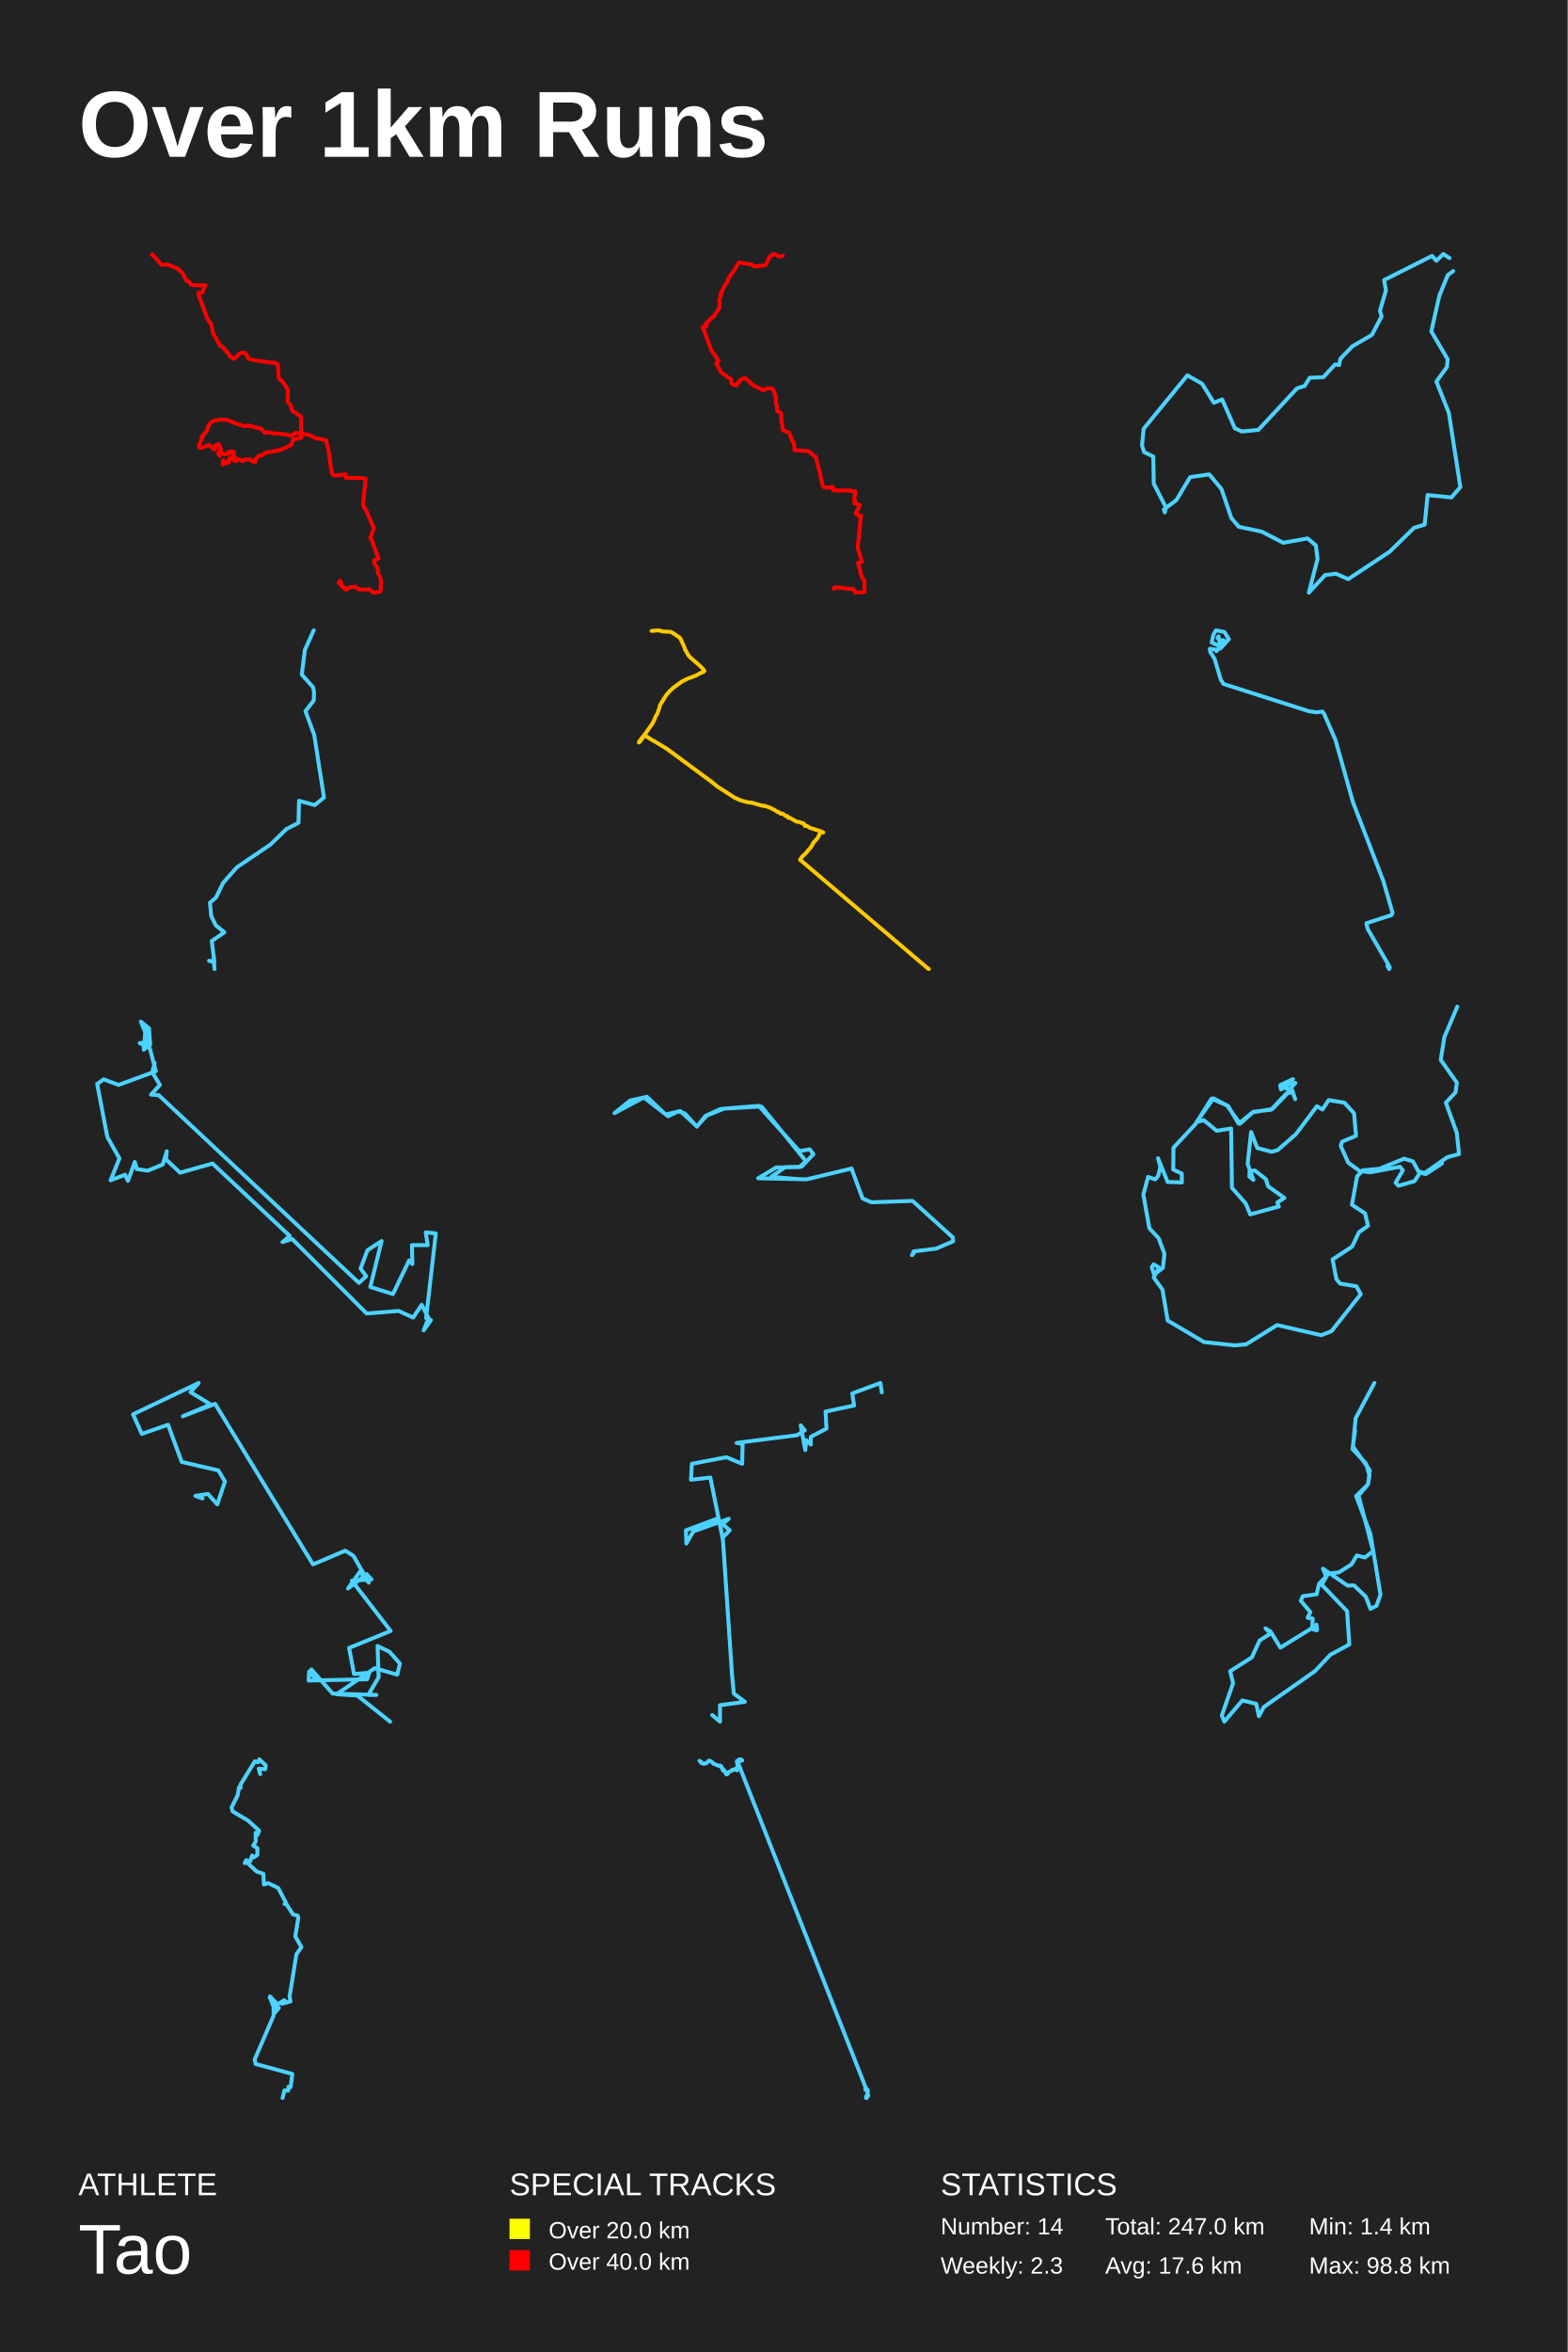
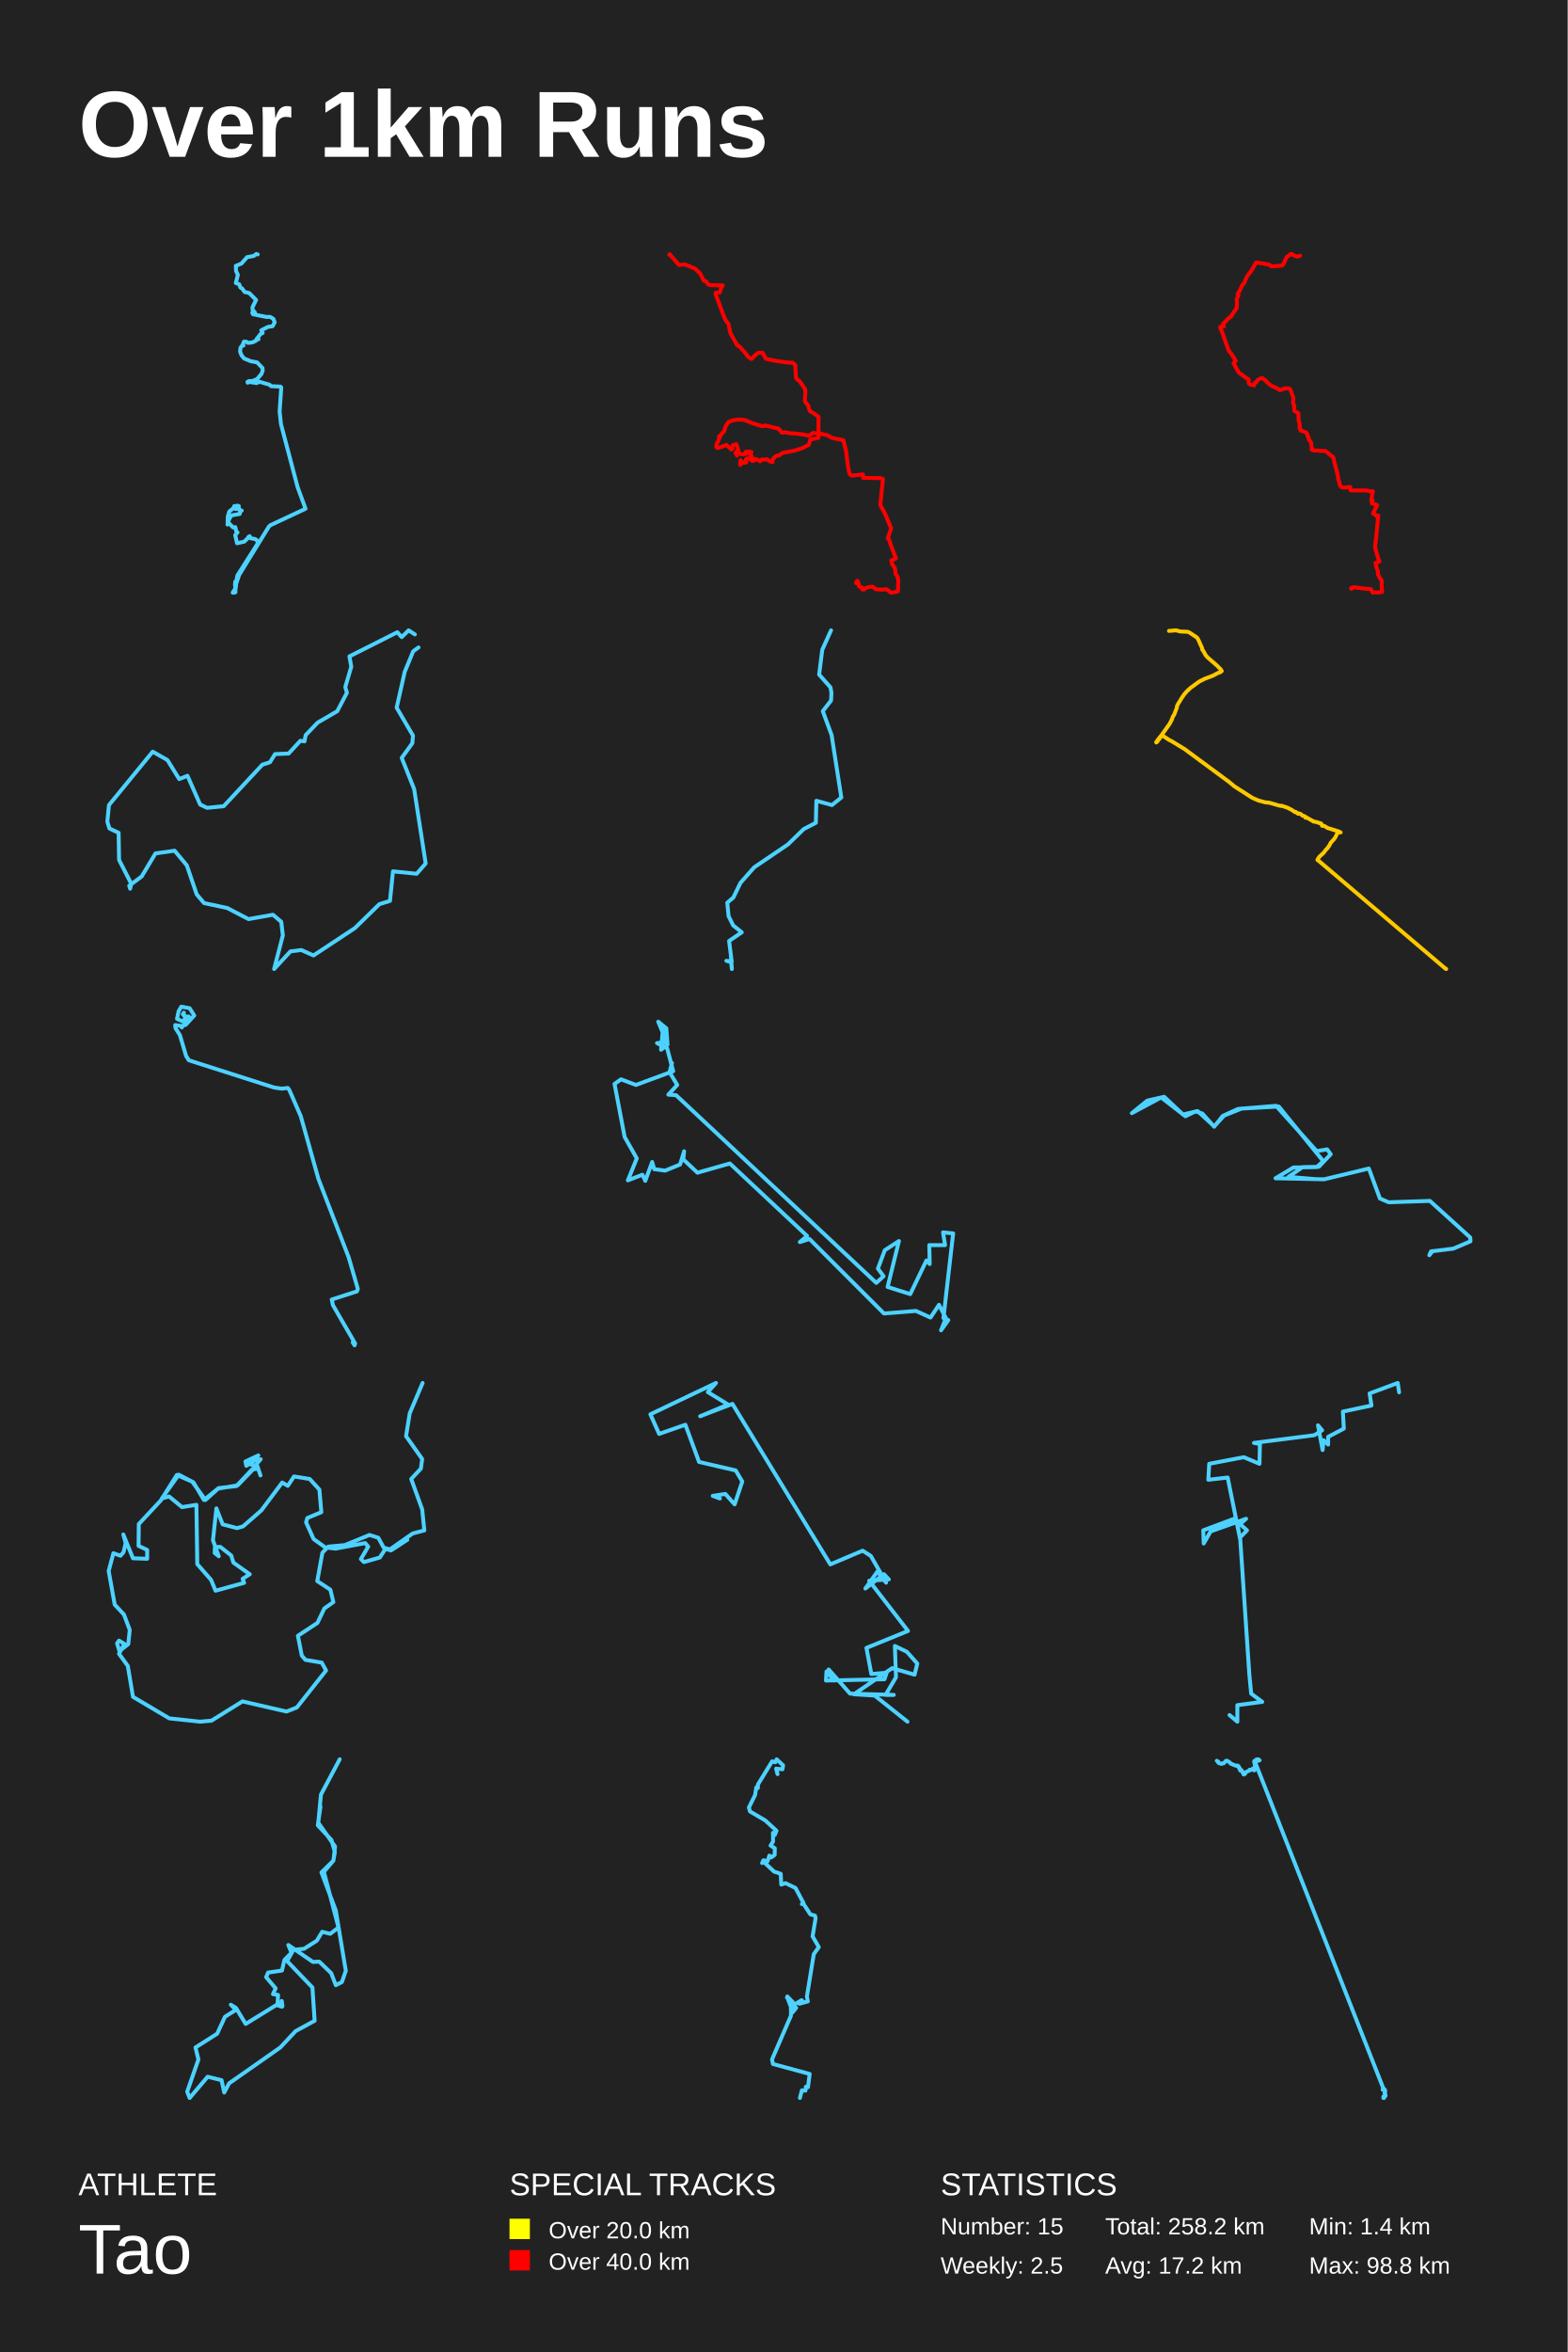
<svg xmlns="http://www.w3.org/2000/svg" baseProfile="full" height="300mm" version="1.1" viewBox="0,0,200,300" width="200mm">
  <defs />
  <rect fill="#222222" height="300" width="200" x="0" y="0" />
  <text fill="#FFFFFF" style="font-size:12px; font-family:Arial; font-weight:bold;" x="10" y="20">Over 1km Runs</text>
  <text fill="#FFFFFF" style="font-size:4px; font-family:Arial" x="10" y="280">ATHLETE</text>
  <text fill="#FFFFFF" style="font-size:9px; font-family:Arial" x="10" y="290">Tao</text>
  <text fill="#FFFFFF" style="font-size:4px; font-family:Arial" x="65" y="280">SPECIAL TRACKS</text>
  <rect fill="yellow" height="2.6" width="2.6" x="65" y="283" />
  <text fill="#FFFFFF" style="font-size:3px; font-family:Arial" x="70" y="285.5">Over 20.0 km</text>
  <rect fill="red" height="2.6" width="2.6" x="65" y="287" />
  <text fill="#FFFFFF" style="font-size:3px; font-family:Arial" x="70" y="289.5">Over 40.0 km</text>
  <text fill="#FFFFFF" style="font-size:4px; font-family:Arial" x="120" y="280">STATISTICS</text>
-   <text fill="#FFFFFF" style="font-size:3px; font-family:Arial" x="120" y="285">Number: 14</text>
-   <text fill="#FFFFFF" style="font-size:3px; font-family:Arial" x="120" y="290">Weekly: 2.3</text>
-   <text fill="#FFFFFF" style="font-size:3px; font-family:Arial" x="141" y="285">Total: 247.0 km</text>
-   <text fill="#FFFFFF" style="font-size:3px; font-family:Arial" x="141" y="290">Avg: 17.6 km</text>
+   <text fill="#FFFFFF" style="font-size:3px; font-family:Arial" x="120" y="285">Number: 15</text>
+   <text fill="#FFFFFF" style="font-size:3px; font-family:Arial" x="120" y="290">Weekly: 2.5</text>
+   <text fill="#FFFFFF" style="font-size:3px; font-family:Arial" x="141" y="285">Total: 258.2 km</text>
+   <text fill="#FFFFFF" style="font-size:3px; font-family:Arial" x="141" y="290">Avg: 17.2 km</text>
  <text fill="#FFFFFF" style="font-size:3px; font-family:Arial" x="167" y="285">Min: 1.4 km</text>
  <text fill="#FFFFFF" style="font-size:3px; font-family:Arial" x="167" y="290">Max: 98.8 km</text>
-   <polyline fill="none" points="43.383,74.395 43.372,74.42 43.302,74.407 43.266,74.399 43.213,74.354 43.205,74.341 43.276,74.221 43.354,74.082 43.329,74.147 43.438,74.125 43.419,74.226 43.48,74.319 43.554,74.447 43.59,74.804 43.732,74.843 43.929,74.917 43.926,75.047 44.085,75.189 44.053,75.199 44.086,75.183 44.191,75.131 44.255,75.189 44.189,75.119 44.78,74.89 45.347,74.839 45.713,75.148 46.325,75.211 47.1,75.164 47.65,75.588 47.781,75.6 48.544,75.433 48.571,75.059 48.578,74.554 48.603,73.993 48.488,73.517 48.237,73.181 48.219,72.748 48.127,72.376 47.82,71.981 47.711,71.464 48.201,71.278 48.295,71.211 47.637,69.497 47.386,68.728 47.252,68.67 47.687,67.371 47.051,65.867 46.804,65.318 46.304,64.412 46.643,61.111 46.339,60.986 44.118,60.951 44.082,60.512 42.685,60.666 42.401,60.493 42.2,59.603 41.924,57.476 41.593,56.157 40.109,55.835 39.562,55.516 38.868,55.361 37.751,55.215 37.16,55.583 36.628,55.444 35.309,55.284 34.856,55.28 34.166,55.129 33.76,55.193 33.313,54.671 32.597,54.505 31.632,54.264 31.451,54.358 31.285,54.33 31.18,54.358 30.466,54.123 29.954,53.969 29.715,53.866 28.929,53.551 28.088,53.519 27.408,53.633 26.936,53.833 26.567,54.372 26.394,54.971 25.977,55.431 25.849,55.728 25.786,55.674 25.712,55.687 25.84,55.746 25.39,56.76 25.396,57.013 25.523,57.143 26.038,57.006 26.665,56.743 27.308,57.338 27.441,57.247 27.452,56.822 27.915,56.657 28.076,57.004 28.099,57.243 28.195,57.34 28.065,57.499 27.965,57.572 27.83,57.805 28.06,57.909 28.02,58.117 28.017,58.119 28.061,57.908 27.828,57.825 27.96,57.572 28.117,57.638 28.374,57.812 28.542,57.939 28.77,57.953 29.225,57.876 29.266,57.797 29.044,57.781 29.478,57.732 29.473,57.681 29.172,57.667 29.148,57.628 29.5,57.607 29.584,57.595 29.662,57.607 29.707,57.727 29.772,57.662 29.865,57.659 29.783,57.789 29.753,57.983 30.06,58.516 29.933,58.768 29.696,58.582 29.51,58.419 29.179,58.56 29.144,58.709 29.21,58.978 29.082,59 29.066,58.937 29.058,58.982 28.984,58.935 28.869,58.933 28.43,59.287 28.416,59.255 28.423,59.2 28.435,58.969 28.438,58.972 28.489,58.822 28.456,58.748 28.503,58.706 28.443,58.767 28.492,58.815 28.453,59.034 28.415,59.163 28.43,59.289 28.798,58.991 28.976,58.93 29.004,59.018 29.035,59.027 29.041,59.012 29.035,59.019 29.166,59.001 29.203,58.844 29.187,58.55 29.559,58.407 29.69,58.578 30.012,58.799 30.26,58.732 30.352,58.551 30.656,58.644 30.959,58.846 31.113,58.644 31.424,58.62 31.861,58.583 32.199,58.849 32.558,58.938 32.493,58.904 32.512,58.767 32.588,58.64 32.63,58.529 33.005,58.158 33.439,58.064 33.845,57.754 35.372,57.479 36.33,57.17 37.183,56.738 37.388,56.058 38.427,55.838 38.42,54.046 38.419,53.579 38.434,53.176 37.909,52.793 37.301,52.408 37.213,52.126 37.102,51.697 36.719,51.257 36.686,51.009 36.744,50.061 36.729,49.69 36.237,48.932 35.931,48.553 35.631,48.353 35.538,48.021 35.457,46.544 35.114,46.268 34.375,46.228 32.678,45.981 31.703,45.762 31.474,45.326 31.277,44.998 30.762,44.991 30.361,45.287 29.879,45.793 29.416,45.505 29.143,45.11 28.357,44.212 28.076,44.076 27.191,42.524 26.936,41.299 26.699,41.032 26.457,40.64 25.292,37.511 25.315,37.336 25.822,37.31 26.042,36.622 26.215,36.4 24.704,36.372 24.363,36.298 24.08,35.877 23.8,35.819 23.334,34.904 22.683,34.266 21.365,33.724 20.609,33.791 19.431,32.42 19.427,32.487 19.414,32.48 19.415,32.474 19.42,32.493 19.384,32.497" stroke="red" stroke-linecap="round" stroke-linejoin="round" stroke-width="0.5" />
-   <polyline fill="none" points="99.864,32.613 99.525,32.73 99.456,32.74 99.059,32.566 98.801,32.4 98.615,32.417 98.529,32.547 98.332,32.644 98.213,32.754 98.077,32.921 97.778,33.621 97.703,33.751 97.638,33.787 97.571,33.866 97.038,33.909 96.782,33.947 96.162,33.969 95.923,33.75 94.262,33.471 93.635,34.546 93.234,35.054 93.054,35.347 92.983,35.481 92.72,36.122 92.465,36.391 92.296,36.793 92.01,37.312 91.888,37.491 92.009,37.689 91.871,37.938 91.761,38.183 91.81,38.508 91.781,39.234 91.767,39.286 91.282,39.995 91.112,40.32 90.987,40.39 90.62,40.694 90.356,41.018 90.037,41.284 90.145,41.58 90.13,41.64 89.786,41.682 89.691,41.663 89.67,41.807 89.968,42.507 90.693,44.564 90.883,44.912 91.102,45.133 91.282,45.442 91.466,45.7 91.541,45.891 91.659,46.009 91.368,46.347 91.566,46.672 91.654,46.854 91.953,47.367 92.17,47.648 92.238,47.692 92.374,47.739 92.659,47.979 92.877,48.137 93.286,48.385 93.309,48.872 93.393,48.985 93.568,49.078 93.816,49.099 93.975,49.165 94.081,48.828 94.104,48.803 94.193,48.811 94.233,48.782 94.282,48.728 94.37,48.569 94.469,48.457 94.755,48.295 94.928,48.242 95.057,48.231 95.09,48.269 95.403,48.482 95.756,48.862 96.187,49.205 96.834,49.482 97.313,49.77 97.958,49.523 98.037,49.536 98.261,49.523 98.459,49.559 98.581,49.654 98.687,49.849 98.781,50.092 98.814,50.25 99.013,50.751 98.989,50.991 98.994,51.188 98.96,51.363 98.978,51.486 99.057,51.596 99.123,51.869 99.112,52.387 99.644,52.71 99.679,53.643 99.775,54 99.8,54.183 99.792,54.297 99.851,54.45 99.841,54.492 99.801,54.515 99.793,54.587 99.813,54.655 99.893,54.762 99.933,54.906 100.608,55.141 100.681,55.216 100.787,55.424 100.79,55.595 100.902,55.713 100.956,55.828 100.979,55.894 100.975,55.933 100.956,55.95 100.975,56.058 101.278,56.47 101.285,56.68 101.369,57.194 101.332,57.358 101.506,57.431 101.668,57.459 101.997,57.46 102.65,57.518 103.023,57.524 103.033,57.504 103.072,57.504 104.057,58.297 104.095,58.306 104.245,59.013 104.671,60.608 104.717,61.035 104.893,61.609 104.933,61.906 104.997,62.004 105.116,62.122 105.169,62.148 105.315,62.178 105.416,62.178 105.478,62.207 106.254,62.114 106.276,62.167 106.278,62.482 106.308,62.537 106.378,62.559 108.261,62.555 108.42,62.574 108.597,62.619 108.672,62.608 108.815,62.662 108.914,62.679 109.142,62.658 108.939,63.779 108.99,63.81 109.12,63.818 109.002,64.173 109.011,64.212 109.38,64.299 109.522,64.371 109.624,64.39 109.696,64.423 109.161,65.495 109.174,65.51 109.377,65.522 109.4,65.635 109.441,65.653 109.51,65.732 109.517,65.77 109.575,65.79 109.595,65.837 109.832,65.752 109.562,68.642 109.438,69.578 109.427,69.763 109.471,70.038 109.793,71.127 109.855,71.304 109.991,71.589 109.964,71.63 109.484,71.814 109.611,72.381 109.777,72.841 109.791,73.226 110.033,73.746 110.105,73.859 110.239,73.984 110.284,74.092 110.264,74.785 110.33,75.481 109.814,75.574 109.377,75.548 109.139,75.6 108.878,75.13 108.665,75.131 108.372,75.094 108.255,75.127 108.136,75.07 107.8,75.061 107.544,75.001 107.264,74.982 106.87,74.905 106.476,74.949 106.353,75.066 106.391,75.093 106.407,75.074 106.422,75.078 106.407,75.073 106.427,75.08 106.43,75.111" stroke="red" stroke-linecap="round" stroke-linejoin="round" stroke-width="0.5" />
-   <polyline fill="none" points="184.925,32.919 184.132,32.4 183.25,33.265 182.692,32.642 176.579,35.723 176.815,37.039 176.05,39.635 176.256,40.362 175.022,42.716 172.524,44.17 170.996,45.762 170.849,46.558 170.32,46.489 168.821,48.116 167.087,48.185 166.441,49.224 165.471,49.535 160.534,54.832 158.418,55.039 157.536,54.624 155.92,50.955 154.862,51.37 153.363,48.947 151.483,47.874 145.899,54.693 145.693,56.805 145.958,57.67 147.133,58.224 147.192,61.685 148.75,64.731 148.603,65.354 148.485,64.974 150.072,63.797 151.835,60.855 154.274,60.508 155.832,62.378 157.096,66.081 158.036,67.189 160.975,67.812 163.708,69.231 166.823,68.677 167.881,69.577 168.086,71.308 166.97,75.6 169.056,73.35 170.437,73.177 171.995,73.869 177.285,70.373 180.4,67.327 181.752,66.912 182.134,63.139 185.16,63.451 186.307,62.135 184.837,52.651 183.25,48.67 184.602,46.801 184.69,45.831 182.604,42.266 183.632,37.696 184.72,35.066 185.396,34.581" stroke="#4dd2ff" stroke-linecap="round" stroke-linejoin="round" stroke-width="0.5" />
-   <polyline fill="none" points="27.228,121.672 27.369,123.6 27.275,122.718 26.667,122.553 27.345,122.636 27.018,120.019 28.632,118.917 27.533,118.035 26.948,116.85 26.784,115.142 27.556,114.481 28.468,112.608 30.222,110.624 34.526,107.704 36.538,105.748 38.082,104.949 38.152,102.139 40.14,102.69 41.333,101.725 40.093,93.763 38.97,90.705 40.023,89.355 40.07,88.363 39.953,87.674 38.503,86.048 38.9,82.88 40.023,80.4" stroke="#4dd2ff" stroke-linecap="round" stroke-linejoin="round" stroke-width="0.5" />
-   <polyline fill="none" points="83.134,80.474 84.02,80.4 84.582,80.548 85.537,80.587 85.785,80.703 86.707,81.322 86.869,81.578 87.364,82.676 87.38,82.867 87.491,82.99 87.822,83.584 88.1,83.893 89.256,84.893 89.759,85.404 89.867,85.593 89.671,85.75 89.454,85.803 88.744,86.182 87.693,86.579 87.002,86.928 85.881,87.739 85.349,88.247 85.053,88.6 84.768,89.014 84.233,89.889 84.147,90.097 84.145,90.245 83.795,91.164 83.648,91.374 83.462,91.857 83.204,92.344 82.2,93.752 81.813,94.226 81.5,94.669 81.513,94.706 81.607,94.641 82.189,93.854 82.277,93.824 82.355,93.856 83.183,94.397 83.462,94.528 85.124,95.546 90.8,99.734 91.485,100.302 93.763,101.765 94.547,102.107 95.43,102.34 95.939,102.391 97.213,102.758 97.475,102.804 97.5,102.769 98.234,103.018 98.792,103.3 99.238,103.602 99.275,103.549 99.304,103.561 99.621,103.803 99.696,103.775 99.702,103.745 100.007,103.87 100.165,104.043 100.373,104.08 100.502,104.152 100.553,104.214 100.527,104.184 100.537,104.302 100.619,104.258 100.682,104.276 101.478,104.715 101.553,104.786 101.555,104.756 101.748,104.823 101.94,104.844 102.195,104.927 102.175,104.943 102.488,105.01 102.574,105.077 102.633,105.289 102.69,105.345 102.926,105.333 103.355,105.603 104.774,106.049 105.034,106.176 104.94,106.182 104.775,106.139 104.785,106.116 104.646,106.203 104.378,106.762 104.204,107.02 103.758,107.509 103.576,107.888 103.451,108.024 103.39,108.151 103.171,108.365 102.856,108.781 102.32,109.279 102.079,109.632 102.077,109.697 102.108,109.692 118.381,123.529 118.404,123.519 118.383,123.549 118.424,123.563 118.416,123.529 118.5,123.6" stroke="#ffc900" stroke-linecap="round" stroke-linejoin="round" stroke-width="0.5" />
-   <polyline fill="none" points="156.341,81.987 156.014,81.934 155.841,82.105 155.459,82.105 155.695,81.977 155.732,81.762 155.404,81.344 155.459,81.161 155.322,81.365 155.586,81.687 156.087,81.655 155.95,82.212 155.34,82.298 154.585,81.955 154.785,80.99 155.131,80.4 156.196,80.604 156.778,81.526 155.695,82.716 155.149,82.877 155.204,83.06 155.004,82.845 154.349,82.749 154.394,83.145 154.949,84.025 155.741,86.684 156.096,87.242 166.978,90.717 167.952,90.856 168.716,90.77 168.916,91.038 170.372,94.373 172.62,102.362 176.487,112.386 177.651,116.407 177.533,116.718 174.321,117.757 174.476,118.476 177.306,123.364 177.233,123.6 176.996,123.214" stroke="#4dd2ff" stroke-linecap="round" stroke-linejoin="round" stroke-width="0.5" />
-   <polyline fill="none" points="19.729,135.588 19.419,136.759 20.4,138.386 19.265,139.622 20.245,139.687 45.794,163.632 46.723,162.786 46.0,161.81 46.877,159.468 48.684,158.297 47.239,164.153 50.129,165.063 52.194,160.769 52.606,161.225 52.555,158.817 54.568,158.817 54.31,157.19 55.6,157.321 54.361,168.122 54.981,168.382 54.052,169.683 54.671,168.122 53.794,166.43 52.71,168.056 50.852,167.211 46.774,167.536 37.277,158.036 36.039,158.427 36.968,157.646 27.11,148.406 22.981,149.577 21.174,147.886 21.277,146.845 20.761,148.536 18.852,149.317 17.458,149.122 17.2,148.211 16.323,150.619 15.961,149.838 14.103,150.553 15.239,147.756 13.69,145.023 12.4,138.255 13.226,137.67 15.135,138.386 19.884,136.629 19.11,133.701 17.819,133.05 19.058,132.92 17.974,130.317 19.006,131.163 19.161,133.245 18.335,133.896 18.594,130.968" stroke="#4dd2ff" stroke-linecap="round" stroke-linejoin="round" stroke-width="0.5" />
-   <polyline fill="none" points="101.586,150.378 98.379,150.111 100.176,148.867 102.255,148.823 103.77,147.224 103.312,146.602 101.973,146.824 96.793,141.049 91.931,141.448 89.993,142.337 88.9,143.714 87.385,142.026 86.504,141.759 85.236,142.381 82.135,139.982 78.4,141.982 80.373,140.382 82.523,139.894 84.919,142.159 86.786,141.715 88.9,143.67 90.169,142.293 92.389,141.404 97.146,141.137 102.819,148.112 101.973,148.867 99.013,148.912 96.723,150.289 102.925,150.422 108.633,149.045 110.042,152.865 111.17,153.354 116.42,153.176 121.565,157.841 121.6,158.33 119.415,159.262 116.561,159.618 116.35,160.106 116.773,159.573" stroke="#4dd2ff" stroke-linecap="round" stroke-linejoin="round" stroke-width="0.5" />
-   <polyline fill="none" points="183.968,148.401 181.883,149.758 181.17,149.565 180.456,150.663 178.426,151.245 178.042,150.857 178.975,149.274 178.591,148.821 174.805,149.532 173.489,149.371 172.007,148.304 171.047,146.172 171.212,145.623 172.995,144.879 172.748,142.004 171.514,140.647 169.511,140.323 168.716,141.519 168.002,141.099 165.342,144.653 163.01,146.689 162.242,146.915 160.404,146.43 159.608,144.395 159.17,148.466 159.91,150.502 159.389,150.082 159.416,149.338 160.102,149.306 161.501,150.405 161.776,151.309 163.86,152.796 162.955,153.377 163.147,153.894 159.499,154.896 158.923,153.507 157.167,151.503 157.057,143.942 155.219,144.233 153.574,142.876 152.641,143.135 154.808,140.097 156.673,141.067 158.017,143.328 159.883,141.81 162.16,141.551 164.135,139.451 164.93,139.322 165.232,140.194 164.738,138.708 165.259,138.126 164.299,138.255 164.162,138.837 163.723,138.32 164.958,137.642 163.312,138.417 163.421,138.966 163.86,138.708 164.601,139.096 162.324,141.454 159.828,141.874 158.209,143.328 156.536,141.002 154.561,140.13 152.504,143.393 149.706,146.398 149.678,149.177 150.776,149.694 150.776,150.825 148.965,150.76 147.731,147.723 148.032,148.821 147.758,149.985 147.374,150.437 146.469,150.114 145.865,152.376 146.633,156.673 147.813,157.933 148.554,159.904 148.362,161.713 147.237,162.586 146.935,161.616 147.182,161.261 147.868,161.681 147.182,162.941 148.307,164.492 148.965,168.434 153.601,171.18 157.496,171.6 158.978,171.471 162.928,169.015 168.551,170.308 169.868,169.791 173.598,165.074 173.05,164.072 170.965,163.717 170.499,163.167 170.005,160.647 172.501,158.999 173.379,157.158 174.531,156.35 174.147,154.767 172.474,153.668 173.132,150.049 173.873,149.274 175.985,149.08 179.14,147.787 180.264,148.143 180.95,149.403 181.746,149.629 184.653,147.594 186.135,147.206 185.86,144.524 184.461,140.647 185.696,139.322 185.86,138.094 183.803,135.186 184.269,132.278 185.915,128.4" stroke="#4dd2ff" stroke-linecap="round" stroke-linejoin="round" stroke-width="0.5" />
-   <polyline fill="none" points="25.836,191.133 24.928,190.8 26.533,190.551 27.72,191.882 28.697,188.969 27.859,187.554 23.184,186.472 21.439,181.727 18.09,182.893 16.973,180.395 25.347,176.4 24.3,177.565 26.882,179.147 23.323,180.645 27.441,179.064 39.931,199.54 44.049,197.792 45.095,198.458 47.049,201.871 45.933,200.456 44.398,202.62 46.77,200.789 47.398,201.455 44.886,201.621 49.84,208.03 44.537,210.194 45.165,213.524 47.119,213.357 46.84,214.19 39.373,214.356 39.443,213.191 40.42,214.356 39.722,212.941 42.444,216.021 48.026,216.187 46.979,216.187 48.305,213.94 48.166,209.945 49.701,210.694 51.027,212.192 50.678,213.607 47.817,212.775 42.932,216.104 45.584,216.271 49.771,219.6" stroke="#4dd2ff" stroke-linecap="round" stroke-linejoin="round" stroke-width="0.5" />
-   <polyline fill="none" points="112.494,177.592 112.318,176.4 108.731,177.733 108.966,179.275 105.321,180.047 105.439,182.221 103.44,183.273 103.44,184.255 102.852,183.694 102.734,184.956 102.146,181.8 102.675,182.431 101.676,183.063 93.973,184.044 94.738,184.185 94.679,186.709 92.68,185.868 88.27,186.709 88.153,188.743 90.622,188.463 92.21,196.317 91.916,194.634 92.974,193.722 88.447,195.335 87.565,196.878 87.506,195.195 91.445,193.722 93.091,195.195 92.21,196.107 93.385,213.569 93.621,216.023 95.032,217.075 91.857,217.496 91.857,219.6 90.857,218.758" stroke="#4dd2ff" stroke-linecap="round" stroke-linejoin="round" stroke-width="0.5" />
-   <polyline fill="none" points="172.884,182.441 172.543,184.821 174.283,186.688 174.718,188.226 174.532,189.324 173.32,190.752 175.184,197.854 174.128,198.66 173.102,198.403 172.418,199.538 170.802,200.563 169.434,200.71 168.626,202.138 171.859,205.506 172.138,209.752 169.714,211.07 167.756,213.157 161.229,217.733 160.607,218.904 160.266,217.33 158.494,216.891 156.194,219.6 155.883,218.795 157.313,214.695 156.94,213.157 159.706,211.4 160.701,209.24 162.099,208.361 161.447,207.702 162.099,208.105 163.343,210.155 167.259,207.739 167.974,207.959 167.943,207.226 168.036,207.885 167.414,207.519 167.476,206.458 166.824,206.348 167.166,205.616 165.953,204.188 166.202,203.602 167.974,203.346 168.284,201.991 169.186,201.076 168.782,200.087 171.921,202.247 172.729,202.211 174.252,203.675 174.843,205.213 175.62,204.81 176.117,203.382 174.843,195.694 173.009,190.825 174.532,189.324 174.749,187.53 172.605,184.491 172.947,180.903 175.34,176.4" stroke="#4dd2ff" stroke-linecap="round" stroke-linejoin="round" stroke-width="0.5" />
-   <polyline fill="none" points="33.199,226.291 33.014,225.594 33.823,225.674 33.907,225.176 33.081,224.4 32.912,224.778 32.508,224.659 30.687,227.624 30.687,228.062 30.484,227.982 30.332,228.957 29.54,230.549 29.675,231.047 31.631,232.201 33.064,233.514 32.845,234.052 32.609,233.773 32.626,234.888 32.305,235.405 32.845,235.743 32.828,236.599 32.39,236.917 32.154,236.679 31.918,237.415 31.395,237.276 31.226,237.634 31.395,237.455 32.761,238.728 33.604,239.007 33.671,240.38 34.228,240.201 35.492,240.818 36.504,242.728 36.302,242.867 36.453,242.748 37.381,244.181 37.971,244.34 38.055,244.638 37.668,246.986 38.46,248.359 37.819,249.255 36.942,254.667 37.061,255.284 35.981,255.582 36.47,255.343 36.268,255.125 35.189,255.781 34.447,254.647 35.223,255.463 35.104,256.696 35.577,256.1 34.885,256.239 35.492,256.179 35.206,255.463 34.396,254.786 34.734,255.164 34.497,254.906 34.919,256.04 34.902,257.114 32.491,262.686 32.609,263.263 37.297,264.536 37.077,266.227 36.808,266.167 36.757,266.665 36.302,266.625 36.049,267.6" stroke="#4dd2ff" stroke-linecap="round" stroke-linejoin="round" stroke-width="0.5" />
-   <polyline fill="none" points="110.485,267.597 110.573,267.6 110.624,267.472 110.56,267.539 110.562,267.405 110.487,267.417 110.743,267.353 110.766,267.308 110.681,267.162 110.73,267.082 110.632,266.997 110.722,266.772 110.655,266.754 110.715,266.617 110.596,266.492 110.402,266.553 110.397,266.498 110.441,266.525 110.451,266.467 110.596,266.437 110.456,266.48 110.513,266.473 110.467,266.339 94.055,224.592 94.019,224.617 94.052,224.668 94.138,224.604 94.148,224.641 94.308,224.586 94.336,224.671 94.277,224.427 94.285,224.47 94.411,224.4 94.533,224.406 94.623,224.519 94.696,224.534 94.6,224.559 94.551,224.461 94.613,224.47 94.574,224.479 94.551,224.54 94.003,224.705 94.163,225.418 94.024,225.467 93.977,225.55 93.83,225.574 93.817,225.696 93.827,225.745 93.98,225.726 94.026,225.815 93.977,225.659 93.972,225.739 93.892,225.754 93.657,225.72 93.417,225.787 93.422,225.729 93.417,225.821 92.869,226.074 92.853,226.245 92.665,226.339 92.394,225.787 92.293,225.836 92.213,225.815 92.254,225.845 92.236,225.723 92.14,225.589 92.187,225.565 92.05,225.479 92.001,225.351 92.037,225.312 91.869,225.187 91.766,225.242 91.443,225.135 91.166,225.01 91.022,224.967 90.859,224.775 90.525,224.58 90.399,224.598 90.12,224.909 89.903,224.921 89.9,224.961 89.771,224.979 89.438,224.848 89.443,224.723 89.234,224.592" stroke="#4dd2ff" stroke-linecap="round" stroke-linejoin="round" stroke-width="0.5" />
+   <polyline fill="none" points="32.873,32.451 32.691,32.4 32.367,32.647 31.524,32.8 30.802,33.616 30.087,33.914 30.114,34.56 30.344,35.062 30.087,36.1 30.519,36.261 30.674,36.686 30.883,36.789 31.214,37.248 31.794,37.375 32.671,38.26 32.206,39.195 32.226,39.527 32.367,39.663 32.253,39.893 32.516,39.85 32.543,39.978 32.185,39.876 32.273,40.08 33.993,40.428 34.439,40.411 34.87,40.666 35.046,41.109 34.769,41.61 34.196,41.695 33.332,42.129 33.508,42.478 33.244,42.597 32.799,43.175 32.981,43.277 32.894,43.175 32.745,43.226 32.651,43.464 32.192,43.677 31.625,43.736 31.423,43.583 31.106,43.583 30.978,43.957 31.059,44.077 30.89,44.068 30.681,44.366 30.627,44.85 30.823,45.335 31.146,45.726 31.996,46.075 32.792,46.219 33.481,46.934 33.514,47.257 33.359,47.69 32.786,48.362 32.185,48.6 31.774,48.6 31.76,48.719 31.585,48.685 31.592,48.813 31.807,48.719 32.752,48.864 33.076,48.685 34.398,49.076 34.573,49.255 35.794,49.315 35.882,49.417 35.673,52.477 35.842,54.084 37.967,62.136 38.979,64.89 34.486,66.998 34.297,67.177 30.512,73.331 30.006,74.818 30.04,75.524 29.709,75.541 29.925,75.209 29.689,75.6 29.986,75.575 30.121,74.648 29.973,74.64 30.02,74.172 30.026,74.818 30.283,73.407 32.867,69.336 32.86,68.996 32.57,68.758 31.969,68.656 31.855,68.392 31.693,68.486 31.713,68.613 31.814,68.588 31.841,68.503 31.679,68.511 31.673,68.579 31.173,69.081 30.242,69.293 30.006,68.256 30.303,67.908 30.175,67.899 30.02,67.236 29.736,67.279 29.183,66.709 29.021,66.905 29.19,66.301 29.507,65.74 30.58,65.553 30.64,65.272 30.836,65.119 30.478,65.009 30.458,64.541 30.242,64.49 30.006,64.643 29.946,64.788 30.074,64.932 30.249,64.788 30.033,64.915 29.892,64.541 29.797,64.805 29.251,65.247 29.062,65.876 29.035,66.879" stroke="#4dd2ff" stroke-linecap="round" stroke-linejoin="round" stroke-width="0.5" />
+   <polyline fill="none" points="109.383,74.395 109.372,74.42 109.302,74.407 109.266,74.399 109.213,74.354 109.205,74.341 109.276,74.221 109.354,74.082 109.329,74.147 109.438,74.125 109.419,74.226 109.48,74.319 109.554,74.447 109.59,74.804 109.732,74.843 109.929,74.917 109.926,75.047 110.085,75.189 110.053,75.199 110.086,75.183 110.191,75.131 110.255,75.189 110.189,75.119 110.78,74.89 111.347,74.839 111.713,75.148 112.325,75.211 113.1,75.164 113.65,75.588 113.781,75.6 114.544,75.433 114.571,75.059 114.578,74.554 114.603,73.993 114.488,73.517 114.237,73.181 114.219,72.748 114.127,72.376 113.82,71.981 113.711,71.464 114.201,71.278 114.295,71.211 113.637,69.497 113.386,68.728 113.252,68.67 113.687,67.371 113.051,65.867 112.804,65.318 112.304,64.412 112.643,61.111 112.339,60.986 110.118,60.951 110.082,60.512 108.685,60.666 108.401,60.493 108.2,59.603 107.924,57.476 107.593,56.157 106.109,55.835 105.562,55.516 104.868,55.361 103.751,55.215 103.16,55.583 102.628,55.444 101.309,55.284 100.856,55.28 100.166,55.129 99.76,55.193 99.313,54.671 98.597,54.505 97.632,54.264 97.451,54.358 97.285,54.33 97.18,54.358 96.466,54.123 95.954,53.969 95.715,53.866 94.929,53.551 94.088,53.519 93.408,53.633 92.936,53.833 92.567,54.372 92.394,54.971 91.977,55.431 91.849,55.728 91.786,55.674 91.712,55.687 91.84,55.746 91.39,56.76 91.396,57.013 91.523,57.143 92.038,57.006 92.665,56.743 93.308,57.338 93.441,57.247 93.452,56.822 93.915,56.657 94.076,57.004 94.099,57.243 94.195,57.34 94.065,57.499 93.965,57.572 93.83,57.805 94.06,57.909 94.02,58.117 94.017,58.119 94.061,57.908 93.828,57.825 93.96,57.572 94.117,57.638 94.374,57.812 94.542,57.939 94.77,57.953 95.225,57.876 95.266,57.797 95.044,57.781 95.478,57.732 95.473,57.681 95.172,57.667 95.148,57.628 95.5,57.607 95.584,57.595 95.662,57.607 95.707,57.727 95.772,57.662 95.865,57.659 95.783,57.789 95.753,57.983 96.06,58.516 95.933,58.768 95.696,58.582 95.51,58.419 95.179,58.56 95.144,58.709 95.21,58.978 95.082,59 95.066,58.937 95.058,58.982 94.984,58.935 94.869,58.933 94.43,59.287 94.416,59.255 94.423,59.2 94.435,58.969 94.438,58.972 94.489,58.822 94.456,58.748 94.503,58.706 94.443,58.767 94.492,58.815 94.453,59.034 94.415,59.163 94.43,59.289 94.798,58.991 94.976,58.93 95.004,59.018 95.035,59.027 95.041,59.012 95.035,59.019 95.166,59.001 95.203,58.844 95.187,58.55 95.559,58.407 95.69,58.578 96.012,58.799 96.26,58.732 96.352,58.551 96.656,58.644 96.959,58.846 97.113,58.644 97.424,58.62 97.861,58.583 98.199,58.849 98.558,58.938 98.493,58.904 98.512,58.767 98.588,58.64 98.63,58.529 99.005,58.158 99.439,58.064 99.845,57.754 101.372,57.479 102.33,57.17 103.183,56.738 103.388,56.058 104.427,55.838 104.42,54.046 104.419,53.579 104.434,53.176 103.909,52.793 103.301,52.408 103.213,52.126 103.102,51.697 102.719,51.257 102.686,51.009 102.744,50.061 102.729,49.69 102.237,48.932 101.931,48.553 101.631,48.353 101.538,48.021 101.457,46.544 101.114,46.268 100.375,46.228 98.678,45.981 97.703,45.762 97.474,45.326 97.277,44.998 96.762,44.991 96.361,45.287 95.879,45.793 95.416,45.505 95.143,45.11 94.357,44.212 94.076,44.076 93.191,42.524 92.936,41.299 92.699,41.032 92.457,40.64 91.292,37.511 91.315,37.336 91.822,37.31 92.042,36.622 92.215,36.4 90.704,36.372 90.363,36.298 90.08,35.877 89.8,35.819 89.334,34.904 88.683,34.266 87.365,33.724 86.609,33.791 85.431,32.42 85.427,32.487 85.414,32.48 85.415,32.474 85.42,32.493 85.384,32.497" stroke="red" stroke-linecap="round" stroke-linejoin="round" stroke-width="0.5" />
+   <polyline fill="none" points="165.864,32.613 165.525,32.73 165.456,32.74 165.059,32.566 164.801,32.4 164.615,32.417 164.529,32.547 164.332,32.644 164.213,32.754 164.077,32.921 163.778,33.621 163.703,33.751 163.638,33.787 163.571,33.866 163.038,33.909 162.782,33.947 162.162,33.969 161.923,33.75 160.262,33.471 159.635,34.546 159.234,35.054 159.054,35.347 158.983,35.481 158.72,36.122 158.465,36.391 158.296,36.793 158.01,37.312 157.888,37.491 158.009,37.689 157.871,37.938 157.761,38.183 157.81,38.508 157.781,39.234 157.767,39.286 157.282,39.995 157.112,40.32 156.987,40.39 156.62,40.694 156.356,41.018 156.037,41.284 156.145,41.58 156.13,41.64 155.786,41.682 155.691,41.663 155.67,41.807 155.968,42.507 156.693,44.564 156.883,44.912 157.102,45.133 157.282,45.442 157.466,45.7 157.541,45.891 157.659,46.009 157.368,46.347 157.566,46.672 157.654,46.854 157.953,47.367 158.17,47.648 158.238,47.692 158.374,47.739 158.659,47.979 158.877,48.137 159.286,48.385 159.309,48.872 159.393,48.985 159.568,49.078 159.816,49.099 159.975,49.165 160.081,48.828 160.104,48.803 160.193,48.811 160.233,48.782 160.282,48.728 160.37,48.569 160.469,48.457 160.755,48.295 160.928,48.242 161.057,48.231 161.09,48.269 161.403,48.482 161.756,48.862 162.187,49.205 162.834,49.482 163.313,49.77 163.958,49.523 164.037,49.536 164.261,49.523 164.459,49.559 164.581,49.654 164.687,49.849 164.781,50.092 164.814,50.25 165.013,50.751 164.989,50.991 164.994,51.188 164.96,51.363 164.978,51.486 165.057,51.596 165.123,51.869 165.112,52.387 165.644,52.71 165.679,53.643 165.775,54 165.8,54.183 165.792,54.297 165.851,54.45 165.841,54.492 165.801,54.515 165.793,54.587 165.813,54.655 165.893,54.762 165.933,54.906 166.608,55.141 166.681,55.216 166.787,55.424 166.79,55.595 166.902,55.713 166.956,55.828 166.979,55.894 166.975,55.933 166.956,55.95 166.975,56.058 167.278,56.47 167.285,56.68 167.369,57.194 167.332,57.358 167.506,57.431 167.668,57.459 167.997,57.46 168.65,57.518 169.023,57.524 169.033,57.504 169.072,57.504 170.057,58.297 170.095,58.306 170.245,59.013 170.671,60.608 170.717,61.035 170.893,61.609 170.933,61.906 170.997,62.004 171.116,62.122 171.169,62.148 171.315,62.178 171.416,62.178 171.478,62.207 172.254,62.114 172.276,62.167 172.278,62.482 172.308,62.537 172.378,62.559 174.261,62.555 174.42,62.574 174.597,62.619 174.672,62.608 174.815,62.662 174.914,62.679 175.142,62.658 174.939,63.779 174.99,63.81 175.12,63.818 175.002,64.173 175.011,64.212 175.38,64.299 175.522,64.371 175.624,64.39 175.696,64.423 175.161,65.495 175.174,65.51 175.377,65.522 175.4,65.635 175.441,65.653 175.51,65.732 175.517,65.77 175.575,65.79 175.595,65.837 175.832,65.752 175.562,68.642 175.438,69.578 175.427,69.763 175.471,70.038 175.793,71.127 175.855,71.304 175.991,71.589 175.964,71.63 175.484,71.814 175.611,72.381 175.777,72.841 175.791,73.226 176.033,73.746 176.105,73.859 176.239,73.984 176.284,74.092 176.264,74.785 176.33,75.481 175.814,75.574 175.377,75.548 175.139,75.6 174.878,75.13 174.665,75.131 174.372,75.094 174.255,75.127 174.136,75.07 173.8,75.061 173.544,75.001 173.264,74.982 172.87,74.905 172.476,74.949 172.353,75.066 172.391,75.093 172.407,75.074 172.422,75.078 172.407,75.073 172.427,75.08 172.43,75.111" stroke="red" stroke-linecap="round" stroke-linejoin="round" stroke-width="0.5" />
+   <polyline fill="none" points="52.925,80.919 52.132,80.4 51.25,81.265 50.692,80.642 44.579,83.723 44.815,85.039 44.05,87.635 44.256,88.362 43.022,90.716 40.524,92.17 38.996,93.762 38.849,94.558 38.32,94.489 36.821,96.116 35.087,96.185 34.441,97.224 33.471,97.535 28.534,102.832 26.418,103.039 25.536,102.624 23.92,98.955 22.862,99.37 21.363,96.947 19.483,95.874 13.899,102.693 13.693,104.805 13.958,105.67 15.133,106.224 15.192,109.685 16.75,112.731 16.603,113.354 16.485,112.974 18.072,111.797 19.835,108.855 22.274,108.508 23.832,110.378 25.096,114.081 26.036,115.189 28.975,115.812 31.708,117.231 34.823,116.677 35.881,117.577 36.086,119.308 34.97,123.6 37.056,121.35 38.437,121.177 39.995,121.869 45.285,118.373 48.4,115.327 49.752,114.912 50.134,111.139 53.16,111.451 54.307,110.135 52.837,100.651 51.25,96.67 52.602,94.801 52.69,93.831 50.604,90.266 51.632,85.696 52.72,83.066 53.396,82.581" stroke="#4dd2ff" stroke-linecap="round" stroke-linejoin="round" stroke-width="0.5" />
+   <polyline fill="none" points="93.228,121.672 93.369,123.6 93.275,122.718 92.667,122.553 93.345,122.636 93.018,120.019 94.632,118.917 93.533,118.035 92.948,116.85 92.784,115.142 93.556,114.481 94.468,112.608 96.222,110.624 100.526,107.704 102.538,105.748 104.082,104.949 104.152,102.139 106.14,102.69 107.333,101.725 106.093,93.763 104.97,90.705 106.023,89.355 106.07,88.363 105.953,87.674 104.503,86.048 104.9,82.88 106.023,80.4" stroke="#4dd2ff" stroke-linecap="round" stroke-linejoin="round" stroke-width="0.5" />
+   <polyline fill="none" points="149.134,80.474 150.02,80.4 150.582,80.548 151.537,80.587 151.785,80.703 152.707,81.322 152.869,81.578 153.364,82.676 153.38,82.867 153.491,82.99 153.822,83.584 154.1,83.893 155.256,84.893 155.759,85.404 155.867,85.593 155.671,85.75 155.454,85.803 154.744,86.182 153.693,86.579 153.002,86.928 151.881,87.739 151.349,88.247 151.053,88.6 150.768,89.014 150.233,89.889 150.147,90.097 150.145,90.245 149.795,91.164 149.648,91.374 149.462,91.857 149.204,92.344 148.2,93.752 147.813,94.226 147.5,94.669 147.513,94.706 147.607,94.641 148.189,93.854 148.277,93.824 148.355,93.856 149.183,94.397 149.462,94.528 151.124,95.546 156.8,99.734 157.485,100.302 159.763,101.765 160.547,102.107 161.43,102.34 161.939,102.391 163.213,102.758 163.475,102.804 163.5,102.769 164.234,103.018 164.792,103.3 165.238,103.602 165.275,103.549 165.304,103.561 165.621,103.803 165.696,103.775 165.702,103.745 166.007,103.87 166.165,104.043 166.373,104.08 166.502,104.152 166.553,104.214 166.527,104.184 166.537,104.302 166.619,104.258 166.682,104.276 167.478,104.715 167.553,104.786 167.555,104.756 167.748,104.823 167.94,104.844 168.195,104.927 168.175,104.943 168.488,105.01 168.574,105.077 168.633,105.289 168.69,105.345 168.926,105.333 169.355,105.603 170.774,106.049 171.034,106.176 170.94,106.182 170.775,106.139 170.785,106.116 170.646,106.203 170.378,106.762 170.204,107.02 169.758,107.509 169.576,107.888 169.451,108.024 169.39,108.151 169.171,108.365 168.856,108.781 168.32,109.279 168.079,109.632 168.077,109.697 168.108,109.692 184.381,123.529 184.404,123.519 184.383,123.549 184.424,123.563 184.416,123.529 184.5,123.6" stroke="#ffc900" stroke-linecap="round" stroke-linejoin="round" stroke-width="0.5" />
+   <polyline fill="none" points="24.341,129.987 24.014,129.934 23.841,130.105 23.459,130.105 23.695,129.977 23.732,129.762 23.404,129.344 23.459,129.161 23.322,129.365 23.586,129.687 24.087,129.655 23.95,130.212 23.34,130.298 22.585,129.955 22.785,128.99 23.131,128.4 24.196,128.604 24.778,129.526 23.695,130.716 23.149,130.877 23.204,131.06 23.004,130.845 22.349,130.749 22.394,131.145 22.949,132.025 23.741,134.684 24.096,135.242 34.978,138.717 35.952,138.856 36.716,138.77 36.916,139.038 38.372,142.373 40.62,150.362 44.487,160.386 45.651,164.407 45.533,164.718 42.321,165.757 42.476,166.476 45.306,171.364 45.233,171.6 44.996,171.214" stroke="#4dd2ff" stroke-linecap="round" stroke-linejoin="round" stroke-width="0.5" />
+   <polyline fill="none" points="85.729,135.588 85.419,136.759 86.4,138.386 85.265,139.622 86.245,139.687 111.794,163.632 112.723,162.786 112.0,161.81 112.877,159.468 114.684,158.297 113.239,164.153 116.129,165.063 118.194,160.769 118.606,161.225 118.555,158.817 120.568,158.817 120.31,157.19 121.6,157.321 120.361,168.122 120.981,168.382 120.052,169.683 120.671,168.122 119.794,166.43 118.71,168.056 116.852,167.211 112.774,167.536 103.277,158.036 102.039,158.427 102.968,157.646 93.11,148.406 88.981,149.577 87.174,147.886 87.277,146.845 86.761,148.536 84.852,149.317 83.458,149.122 83.2,148.211 82.323,150.619 81.961,149.838 80.103,150.553 81.239,147.756 79.69,145.023 78.4,138.255 79.226,137.67 81.135,138.386 85.884,136.629 85.11,133.701 83.819,133.05 85.058,132.92 83.974,130.317 85.006,131.163 85.161,133.245 84.335,133.896 84.594,130.968" stroke="#4dd2ff" stroke-linecap="round" stroke-linejoin="round" stroke-width="0.5" />
+   <polyline fill="none" points="167.586,150.378 164.379,150.111 166.176,148.867 168.255,148.823 169.77,147.224 169.312,146.602 167.973,146.824 162.793,141.049 157.931,141.448 155.993,142.337 154.9,143.714 153.385,142.026 152.504,141.759 151.236,142.381 148.135,139.982 144.4,141.982 146.373,140.382 148.523,139.894 150.919,142.159 152.786,141.715 154.9,143.67 156.169,142.293 158.389,141.404 163.146,141.137 168.819,148.112 167.973,148.867 165.013,148.912 162.723,150.289 168.925,150.422 174.633,149.045 176.042,152.865 177.17,153.354 182.42,153.176 187.565,157.841 187.6,158.33 185.415,159.262 182.561,159.618 182.35,160.106 182.773,159.573" stroke="#4dd2ff" stroke-linecap="round" stroke-linejoin="round" stroke-width="0.5" />
+   <polyline fill="none" points="51.968,196.401 49.883,197.758 49.17,197.565 48.456,198.663 46.426,199.245 46.042,198.857 46.975,197.274 46.591,196.821 42.805,197.532 41.489,197.371 40.007,196.304 39.047,194.172 39.212,193.623 40.995,192.879 40.748,190.004 39.514,188.647 37.511,188.323 36.716,189.519 36.002,189.099 33.342,192.653 31.01,194.689 30.242,194.915 28.404,194.43 27.608,192.395 27.17,196.466 27.91,198.502 27.389,198.082 27.416,197.338 28.102,197.306 29.501,198.405 29.776,199.309 31.86,200.796 30.955,201.377 31.147,201.894 27.499,202.896 26.923,201.507 25.167,199.503 25.057,191.942 23.219,192.233 21.574,190.876 20.641,191.135 22.808,188.097 24.673,189.067 26.017,191.328 27.883,189.81 30.16,189.551 32.135,187.451 32.93,187.322 33.232,188.194 32.738,186.708 33.259,186.126 32.299,186.255 32.162,186.837 31.723,186.32 32.958,185.642 31.312,186.417 31.421,186.966 31.86,186.708 32.601,187.096 30.324,189.454 27.828,189.874 26.209,191.328 24.536,189.002 22.561,188.13 20.504,191.393 17.706,194.398 17.678,197.177 18.776,197.694 18.776,198.825 16.965,198.76 15.731,195.723 16.032,196.821 15.758,197.985 15.374,198.437 14.469,198.114 13.865,200.376 14.633,204.673 15.813,205.933 16.554,207.904 16.362,209.713 15.237,210.586 14.935,209.616 15.182,209.261 15.868,209.681 15.182,210.941 16.307,212.492 16.965,216.434 21.601,219.18 25.496,219.6 26.978,219.471 30.928,217.015 36.551,218.308 37.868,217.791 41.598,213.074 41.05,212.072 38.965,211.717 38.499,211.167 38.005,208.647 40.501,206.999 41.379,205.158 42.531,204.35 42.147,202.767 40.474,201.668 41.132,198.049 41.873,197.274 43.985,197.08 47.14,195.787 48.264,196.143 48.95,197.403 49.746,197.629 52.653,195.594 54.135,195.206 53.86,192.524 52.461,188.647 53.696,187.322 53.86,186.094 51.803,183.186 52.269,180.278 53.915,176.4" stroke="#4dd2ff" stroke-linecap="round" stroke-linejoin="round" stroke-width="0.5" />
+   <polyline fill="none" points="91.836,191.133 90.928,190.8 92.533,190.551 93.72,191.882 94.697,188.969 93.859,187.554 89.184,186.472 87.439,181.727 84.09,182.893 82.973,180.395 91.347,176.4 90.3,177.565 92.882,179.147 89.323,180.645 93.441,179.064 105.931,199.54 110.049,197.792 111.095,198.458 113.049,201.871 111.933,200.456 110.398,202.62 112.77,200.789 113.398,201.455 110.886,201.621 115.84,208.03 110.537,210.194 111.165,213.524 113.119,213.357 112.84,214.19 105.373,214.356 105.443,213.191 106.42,214.356 105.722,212.941 108.444,216.021 114.026,216.187 112.979,216.187 114.305,213.94 114.166,209.945 115.701,210.694 117.027,212.192 116.678,213.607 113.817,212.775 108.932,216.104 111.584,216.271 115.771,219.6" stroke="#4dd2ff" stroke-linecap="round" stroke-linejoin="round" stroke-width="0.5" />
+   <polyline fill="none" points="178.494,177.592 178.318,176.4 174.731,177.733 174.966,179.275 171.321,180.047 171.439,182.221 169.44,183.273 169.44,184.255 168.852,183.694 168.734,184.956 168.146,181.8 168.675,182.431 167.676,183.063 159.973,184.044 160.738,184.185 160.679,186.709 158.68,185.868 154.27,186.709 154.153,188.743 156.622,188.463 158.21,196.317 157.916,194.634 158.974,193.722 154.447,195.335 153.565,196.878 153.506,195.195 157.445,193.722 159.091,195.195 158.21,196.107 159.385,213.569 159.621,216.023 161.032,217.075 157.857,217.496 157.857,219.6 156.857,218.758" stroke="#4dd2ff" stroke-linecap="round" stroke-linejoin="round" stroke-width="0.5" />
+   <polyline fill="none" points="40.884,230.441 40.543,232.821 42.283,234.688 42.718,236.226 42.532,237.324 41.32,238.752 43.184,245.854 42.128,246.66 41.102,246.403 40.418,247.538 38.802,248.563 37.434,248.71 36.626,250.138 39.859,253.506 40.138,257.752 37.714,259.07 35.756,261.157 29.229,265.733 28.607,266.904 28.266,265.33 26.494,264.891 24.194,267.6 23.883,266.795 25.313,262.695 24.94,261.157 27.706,259.4 28.701,257.24 30.099,256.361 29.447,255.702 30.099,256.105 31.343,258.155 35.259,255.739 35.974,255.959 35.943,255.226 36.036,255.885 35.414,255.519 35.476,254.458 34.824,254.348 35.166,253.616 33.953,252.188 34.202,251.602 35.974,251.346 36.284,249.991 37.186,249.076 36.782,248.087 39.921,250.247 40.729,250.211 42.252,251.675 42.843,253.213 43.62,252.81 44.117,251.382 42.843,243.694 41.009,238.825 42.532,237.324 42.749,235.53 40.605,232.491 40.947,228.903 43.34,224.4" stroke="#4dd2ff" stroke-linecap="round" stroke-linejoin="round" stroke-width="0.5" />
+   <polyline fill="none" points="99.199,226.291 99.014,225.594 99.823,225.674 99.907,225.176 99.081,224.4 98.912,224.778 98.508,224.659 96.687,227.624 96.687,228.062 96.484,227.982 96.332,228.957 95.54,230.549 95.675,231.047 97.631,232.201 99.064,233.514 98.845,234.052 98.609,233.773 98.626,234.888 98.305,235.405 98.845,235.743 98.828,236.599 98.39,236.917 98.154,236.679 97.918,237.415 97.395,237.276 97.226,237.634 97.395,237.455 98.761,238.728 99.604,239.007 99.671,240.38 100.228,240.201 101.492,240.818 102.504,242.728 102.302,242.867 102.453,242.748 103.381,244.181 103.971,244.34 104.055,244.638 103.668,246.986 104.46,248.359 103.819,249.255 102.942,254.667 103.061,255.284 101.981,255.582 102.47,255.343 102.268,255.125 101.189,255.781 100.447,254.647 101.223,255.463 101.104,256.696 101.577,256.1 100.885,256.239 101.492,256.179 101.206,255.463 100.396,254.786 100.734,255.164 100.497,254.906 100.919,256.04 100.902,257.114 98.491,262.686 98.609,263.263 103.297,264.536 103.077,266.227 102.808,266.167 102.757,266.665 102.302,266.625 102.049,267.6" stroke="#4dd2ff" stroke-linecap="round" stroke-linejoin="round" stroke-width="0.5" />
+   <polyline fill="none" points="176.485,267.597 176.573,267.6 176.624,267.472 176.56,267.539 176.562,267.405 176.487,267.417 176.743,267.353 176.766,267.308 176.681,267.162 176.73,267.082 176.632,266.997 176.722,266.772 176.655,266.754 176.715,266.617 176.596,266.492 176.402,266.553 176.397,266.498 176.441,266.525 176.451,266.467 176.596,266.437 176.456,266.48 176.513,266.473 176.467,266.339 160.055,224.592 160.019,224.617 160.052,224.668 160.138,224.604 160.148,224.641 160.308,224.586 160.336,224.671 160.277,224.427 160.285,224.47 160.411,224.4 160.533,224.406 160.623,224.519 160.696,224.534 160.6,224.559 160.551,224.461 160.613,224.47 160.574,224.479 160.551,224.54 160.003,224.705 160.163,225.418 160.024,225.467 159.977,225.55 159.83,225.574 159.817,225.696 159.827,225.745 159.98,225.726 160.026,225.815 159.977,225.659 159.972,225.739 159.892,225.754 159.657,225.72 159.417,225.787 159.422,225.729 159.417,225.821 158.869,226.074 158.853,226.245 158.665,226.339 158.394,225.787 158.293,225.836 158.213,225.815 158.254,225.845 158.236,225.723 158.14,225.589 158.187,225.565 158.05,225.479 158.001,225.351 158.037,225.312 157.869,225.187 157.766,225.242 157.443,225.135 157.166,225.01 157.022,224.967 156.859,224.775 156.525,224.58 156.399,224.598 156.12,224.909 155.903,224.921 155.9,224.961 155.771,224.979 155.438,224.848 155.443,224.723 155.234,224.592" stroke="#4dd2ff" stroke-linecap="round" stroke-linejoin="round" stroke-width="0.5" />
</svg>
